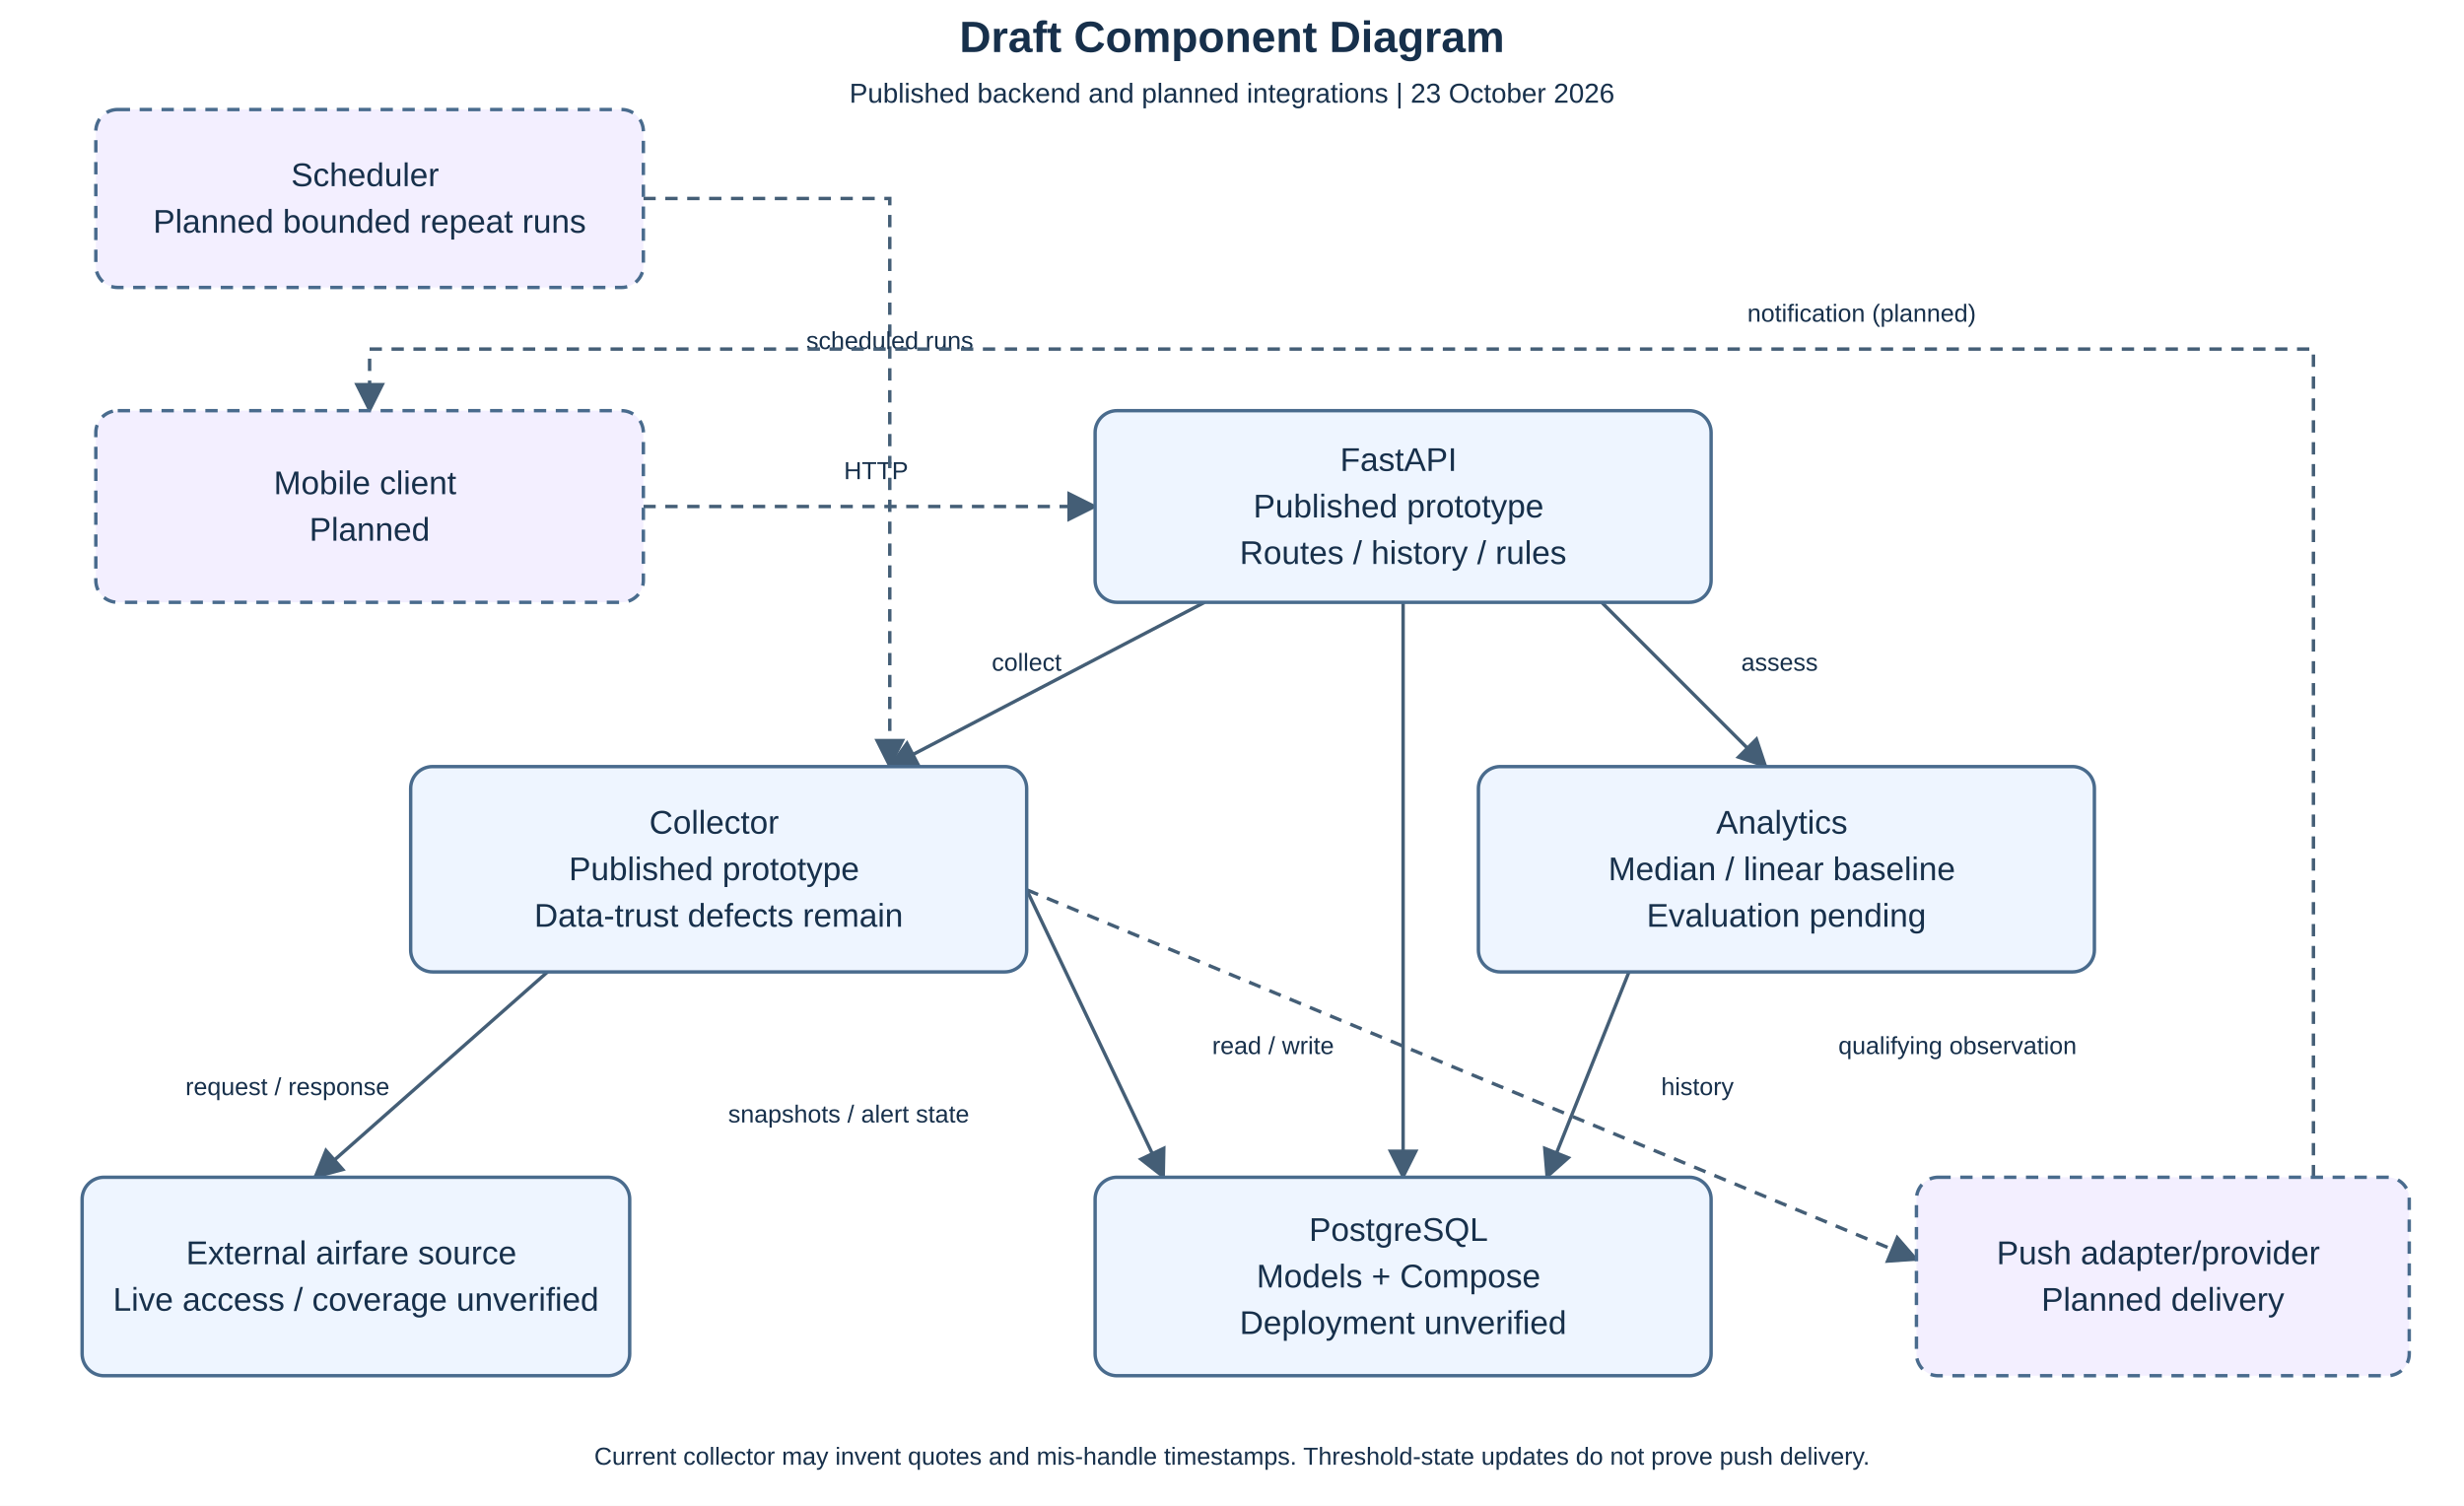
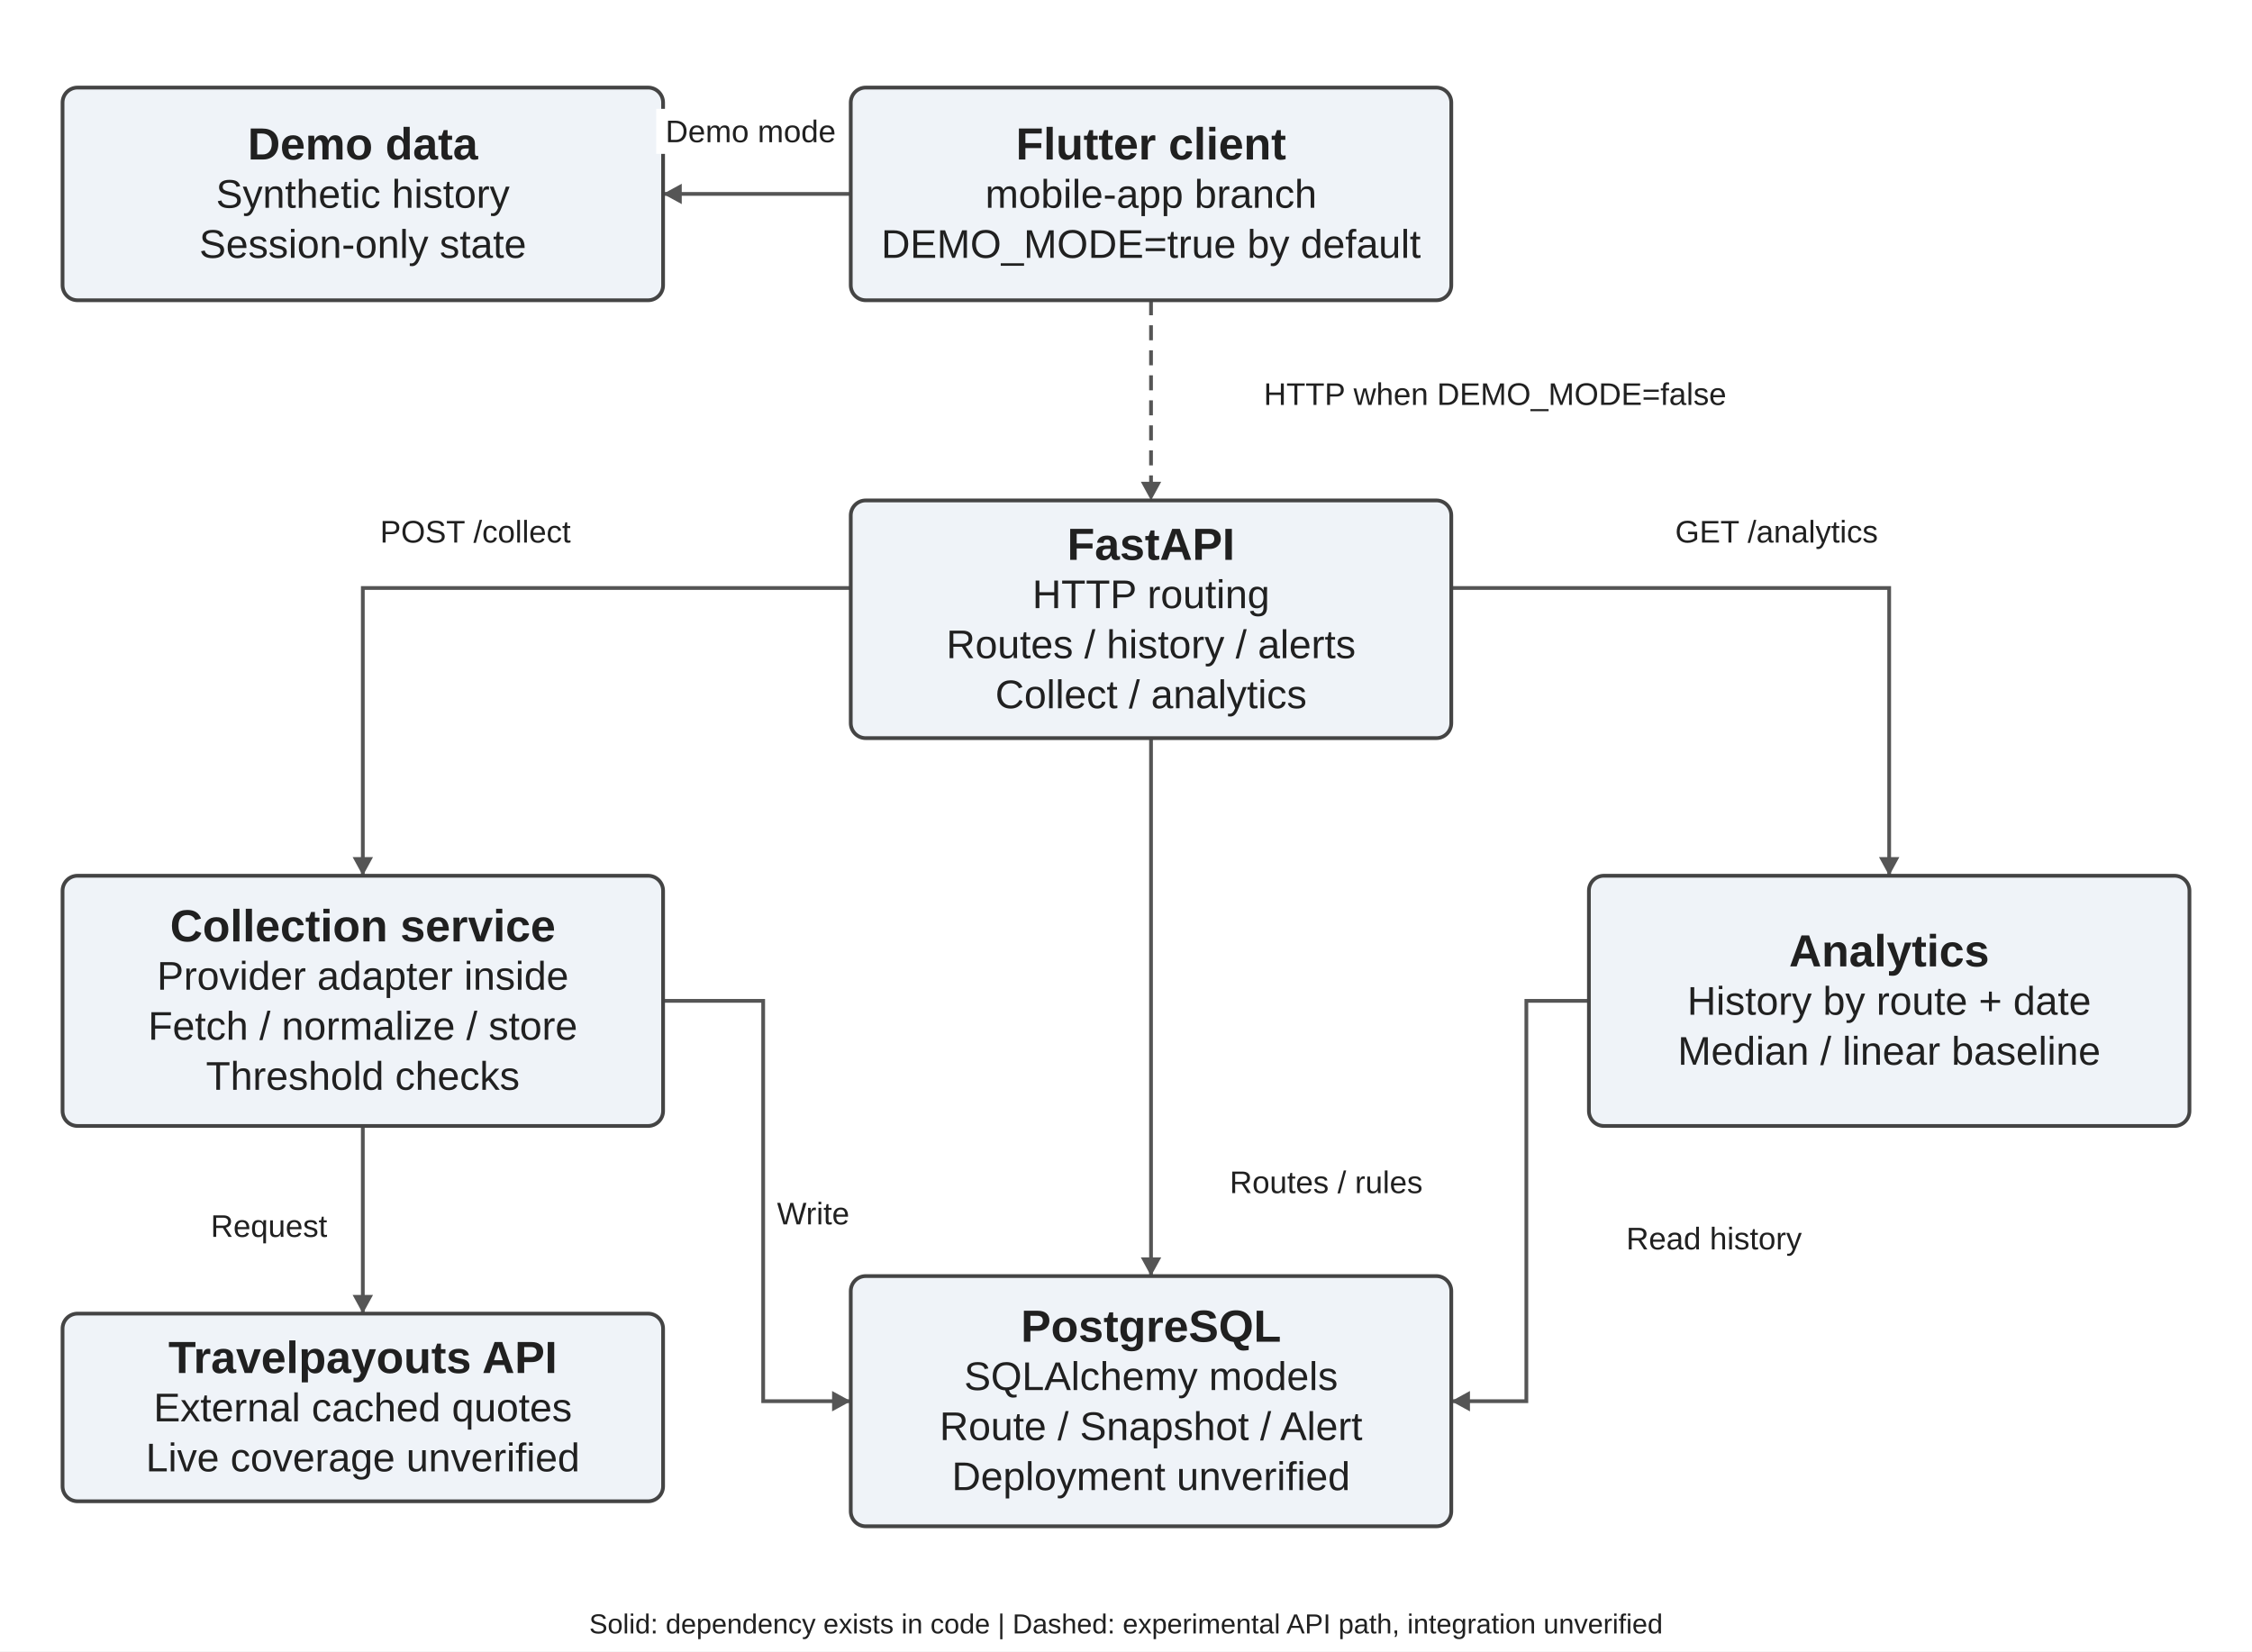
- <svg xmlns="http://www.w3.org/2000/svg" width="1800" height="1100" viewBox="0 0 1800 1100" role="img" aria-labelledby="title desc">
-   <defs>
-     <marker id="arrow" viewBox="0 0 10 10" refX="9" refY="5" markerWidth="9" markerHeight="9" orient="auto-start-reverse">
-       <path d="M 0 0 L 10 5 L 0 10 z" fill="#445e76" />
-     </marker>
-   </defs>
-   <rect width="1800" height="1100" fill="#ffffff" />
-   <text x="900" y="38" text-anchor="middle" font-family="Arial,sans-serif" font-size="32" font-weight="700" fill="#17304b">
-     <tspan x="900" dy="0">Draft Component Diagram</tspan>
-   </text>
-   <text x="900" y="75" text-anchor="middle" font-family="Arial,sans-serif" font-size="20" font-weight="400" fill="#17304b">
-     <tspan x="900" dy="0">Published backend and planned integrations | 23 October 2026</tspan>
-   </text>
-   <polyline points="470,370 800,370" fill="none" stroke="#445e76" stroke-width="2.5" stroke-dasharray="9 7" marker-end="url(#arrow)" />
-   <text x="640" y="350" text-anchor="middle" font-family="Arial,sans-serif" font-size="18" font-weight="400" fill="#17304b">
-     <tspan x="640" dy="0">HTTP</tspan>
-   </text>
-   <polyline points="470,145 650,145 650,560" fill="none" stroke="#445e76" stroke-width="2.5" stroke-dasharray="9 7" marker-end="url(#arrow)" />
-   <text x="650" y="255" text-anchor="middle" font-family="Arial,sans-serif" font-size="18" font-weight="400" fill="#17304b">
-     <tspan x="650" dy="0">scheduled runs</tspan>
-   </text>
-   <polyline points="880,440 650,560" fill="none" stroke="#445e76" stroke-width="2.5" marker-end="url(#arrow)" />
-   <text x="750" y="490" text-anchor="middle" font-family="Arial,sans-serif" font-size="18" font-weight="400" fill="#17304b">
-     <tspan x="750" dy="0">collect</tspan>
-   </text>
-   <polyline points="1170,440 1290,560" fill="none" stroke="#445e76" stroke-width="2.5" marker-end="url(#arrow)" />
-   <text x="1300" y="490" text-anchor="middle" font-family="Arial,sans-serif" font-size="18" font-weight="400" fill="#17304b">
-     <tspan x="1300" dy="0">assess</tspan>
-   </text>
-   <polyline points="1025,440 1025,860" fill="none" stroke="#445e76" stroke-width="2.5" marker-end="url(#arrow)" />
-   <text x="930" y="770" text-anchor="middle" font-family="Arial,sans-serif" font-size="18" font-weight="400" fill="#17304b">
-     <tspan x="930" dy="0">read / write</tspan>
-   </text>
-   <polyline points="400,710 230,860" fill="none" stroke="#445e76" stroke-width="2.5" marker-end="url(#arrow)" />
-   <text x="210" y="800" text-anchor="middle" font-family="Arial,sans-serif" font-size="18" font-weight="400" fill="#17304b">
-     <tspan x="210" dy="0">request / response</tspan>
-   </text>
-   <polyline points="750,650 850,860" fill="none" stroke="#445e76" stroke-width="2.5" marker-end="url(#arrow)" />
-   <text x="620" y="820" text-anchor="middle" font-family="Arial,sans-serif" font-size="18" font-weight="400" fill="#17304b">
-     <tspan x="620" dy="0">snapshots / alert state</tspan>
-   </text>
-   <polyline points="1190,710 1130,860" fill="none" stroke="#445e76" stroke-width="2.5" marker-end="url(#arrow)" />
-   <text x="1240" y="800" text-anchor="middle" font-family="Arial,sans-serif" font-size="18" font-weight="400" fill="#17304b">
-     <tspan x="1240" dy="0">history</tspan>
-   </text>
-   <polyline points="750,650 1400,920" fill="none" stroke="#445e76" stroke-width="2.5" stroke-dasharray="9 7" marker-end="url(#arrow)" />
-   <text x="1430" y="770" text-anchor="middle" font-family="Arial,sans-serif" font-size="18" font-weight="400" fill="#17304b">
-     <tspan x="1430" dy="0">qualifying observation</tspan>
-   </text>
-   <polyline points="1690,860 1690,255 270,255 270,300" fill="none" stroke="#445e76" stroke-width="2.5" stroke-dasharray="9 7" marker-end="url(#arrow)" />
-   <text x="1360" y="235" text-anchor="middle" font-family="Arial,sans-serif" font-size="18" font-weight="400" fill="#17304b">
-     <tspan x="1360" dy="0">notification (planned)</tspan>
-   </text>
-   <rect x="70" y="80" width="400" height="130" rx="16" fill="#f3efff" stroke="#496b8d" stroke-width="2.5" stroke-dasharray="9 7" />
-   <text x="270" y="136" text-anchor="middle" font-family="Arial,sans-serif" font-size="24" font-weight="400" fill="#17304b">
-     <tspan x="270" dy="0">Scheduler</tspan>
-     <tspan x="270" dy="34">Planned bounded repeat runs</tspan>
-   </text>
-   <rect x="70" y="300" width="400" height="140" rx="16" fill="#f3efff" stroke="#496b8d" stroke-width="2.5" stroke-dasharray="9 7" />
-   <text x="270" y="361" text-anchor="middle" font-family="Arial,sans-serif" font-size="24" font-weight="400" fill="#17304b">
-     <tspan x="270" dy="0">Mobile client</tspan>
-     <tspan x="270" dy="34">Planned</tspan>
-   </text>
-   <rect x="800" y="300" width="450" height="140" rx="16" fill="#eef5ff" stroke="#496b8d" stroke-width="2.5" />
-   <text x="1025" y="344" text-anchor="middle" font-family="Arial,sans-serif" font-size="24" font-weight="400" fill="#17304b">
-     <tspan x="1025" dy="0">FastAPI</tspan>
-     <tspan x="1025" dy="34">Published prototype</tspan>
-     <tspan x="1025" dy="34">Routes / history / rules</tspan>
-   </text>
-   <rect x="300" y="560" width="450" height="150" rx="16" fill="#eef5ff" stroke="#496b8d" stroke-width="2.5" />
-   <text x="525" y="609" text-anchor="middle" font-family="Arial,sans-serif" font-size="24" font-weight="400" fill="#17304b">
-     <tspan x="525" dy="0">Collector</tspan>
-     <tspan x="525" dy="34">Published prototype</tspan>
-     <tspan x="525" dy="34">Data-trust defects remain</tspan>
-   </text>
-   <rect x="1080" y="560" width="450" height="150" rx="16" fill="#eef5ff" stroke="#496b8d" stroke-width="2.5" />
-   <text x="1305" y="609" text-anchor="middle" font-family="Arial,sans-serif" font-size="24" font-weight="400" fill="#17304b">
-     <tspan x="1305" dy="0">Analytics</tspan>
-     <tspan x="1305" dy="34">Median / linear baseline</tspan>
-     <tspan x="1305" dy="34">Evaluation pending</tspan>
-   </text>
-   <rect x="60" y="860" width="400" height="145" rx="16" fill="#eef5ff" stroke="#496b8d" stroke-width="2.5" />
-   <text x="260" y="923.5" text-anchor="middle" font-family="Arial,sans-serif" font-size="24" font-weight="400" fill="#17304b">
-     <tspan x="260" dy="0">External airfare source</tspan>
-     <tspan x="260" dy="34">Live access / coverage unverified</tspan>
-   </text>
-   <rect x="800" y="860" width="450" height="145" rx="16" fill="#eef5ff" stroke="#496b8d" stroke-width="2.5" />
-   <text x="1025" y="906.5" text-anchor="middle" font-family="Arial,sans-serif" font-size="24" font-weight="400" fill="#17304b">
-     <tspan x="1025" dy="0">PostgreSQL</tspan>
-     <tspan x="1025" dy="34">Models + Compose</tspan>
-     <tspan x="1025" dy="34">Deployment unverified</tspan>
-   </text>
-   <rect x="1400" y="860" width="360" height="145" rx="16" fill="#f3efff" stroke="#496b8d" stroke-width="2.5" stroke-dasharray="9 7" />
-   <text x="1580" y="923.5" text-anchor="middle" font-family="Arial,sans-serif" font-size="24" font-weight="400" fill="#17304b">
-     <tspan x="1580" dy="0">Push adapter/provider</tspan>
-     <tspan x="1580" dy="34">Planned delivery</tspan>
-   </text>
-   <text x="900" y="1070" text-anchor="middle" font-family="Arial,sans-serif" font-size="18" font-weight="400" fill="#17304b">
-     <tspan x="900" dy="0">Current collector may invent quotes and mis-handle timestamps. Threshold-state updates do not prove push delivery.</tspan>
-   </text>
+ <svg xmlns="http://www.w3.org/2000/svg" width="1800" height="1320" viewBox="0 0 1800 1320" role="img" aria-labelledby="title desc">
+   <rect width="100%" height="100%" fill="white" />
+   <polyline points="680,155 530,155" fill="none" stroke="#555555" stroke-width="3" />
+   <polygon points="530,155 544.919,146.85 544.919,163.15" fill="#555555" />
+   <polyline points="920,240 920,400" fill="none" stroke="#555555" stroke-width="3" stroke-dasharray="12 8" />
+   <polygon points="920,400 911.85,385.081 928.15,385.081" fill="#555555" />
+   <polyline points="680,470 290,470 290,700" fill="none" stroke="#555555" stroke-width="3" />
+   <polygon points="290,700 281.85,685.081 298.15,685.081" fill="#555555" />
+   <polyline points="1160,470 1510,470 1510,700" fill="none" stroke="#555555" stroke-width="3" />
+   <polygon points="1510,700 1501.85,685.081 1518.15,685.081" fill="#555555" />
+   <polyline points="920,590 920,1020" fill="none" stroke="#555555" stroke-width="3" />
+   <polygon points="920,1020 911.85,1005.081 928.15,1005.081" fill="#555555" />
+   <polyline points="290,900 290,1050" fill="none" stroke="#555555" stroke-width="3" />
+   <polygon points="290,1050 281.85,1035.081 298.15,1035.081" fill="#555555" />
+   <polyline points="530,800 610,800 610,1120 680,1120" fill="none" stroke="#555555" stroke-width="3" />
+   <polygon points="680,1120 665.081,1128.15 665.081,1111.85" fill="#555555" />
+   <polyline points="1270,800 1220,800 1220,1120 1160,1120" fill="none" stroke="#555555" stroke-width="3" />
+   <polygon points="1160,1120 1174.919,1111.85 1174.919,1128.15" fill="#555555" />
+   <rect x="50" y="70" width="480" height="170" rx="12" fill="#EFF3F8" stroke="#444444" stroke-width="3" />
+   <text x="290.0" y="115.0" text-anchor="middle" dominant-baseline="central" font-family="Arial, sans-serif" font-size="36" font-weight="700" fill="#202020">Demo data</text>
+   <text x="290.0" y="155.0" text-anchor="middle" dominant-baseline="central" font-family="Arial, sans-serif" font-size="32" font-weight="400" fill="#202020">Synthetic history</text>
+   <text x="290.0" y="195.0" text-anchor="middle" dominant-baseline="central" font-family="Arial, sans-serif" font-size="32" font-weight="400" fill="#202020">Session-only state</text>
+   <rect x="680" y="70" width="480" height="170" rx="12" fill="#EFF3F8" stroke="#444444" stroke-width="3" />
+   <text x="920.0" y="115.0" text-anchor="middle" dominant-baseline="central" font-family="Arial, sans-serif" font-size="36" font-weight="700" fill="#202020">Flutter client</text>
+   <text x="920.0" y="155.0" text-anchor="middle" dominant-baseline="central" font-family="Arial, sans-serif" font-size="32" font-weight="400" fill="#202020">mobile-app branch</text>
+   <text x="920.0" y="195.0" text-anchor="middle" dominant-baseline="central" font-family="Arial, sans-serif" font-size="32" font-weight="400" fill="#202020">DEMO_MODE=true by default</text>
+   <rect x="680" y="400" width="480" height="190" rx="12" fill="#EFF3F8" stroke="#444444" stroke-width="3" />
+   <text x="920.0" y="435.0" text-anchor="middle" dominant-baseline="central" font-family="Arial, sans-serif" font-size="36" font-weight="700" fill="#202020">FastAPI</text>
+   <text x="920.0" y="475.0" text-anchor="middle" dominant-baseline="central" font-family="Arial, sans-serif" font-size="32" font-weight="400" fill="#202020">HTTP routing</text>
+   <text x="920.0" y="515.0" text-anchor="middle" dominant-baseline="central" font-family="Arial, sans-serif" font-size="32" font-weight="400" fill="#202020">Routes / history / alerts</text>
+   <text x="920.0" y="555.0" text-anchor="middle" dominant-baseline="central" font-family="Arial, sans-serif" font-size="32" font-weight="400" fill="#202020">Collect / analytics</text>
+   <rect x="50" y="700" width="480" height="200" rx="12" fill="#EFF3F8" stroke="#444444" stroke-width="3" />
+   <text x="290.0" y="740.0" text-anchor="middle" dominant-baseline="central" font-family="Arial, sans-serif" font-size="36" font-weight="700" fill="#202020">Collection service</text>
+   <text x="290.0" y="780.0" text-anchor="middle" dominant-baseline="central" font-family="Arial, sans-serif" font-size="32" font-weight="400" fill="#202020">Provider adapter inside</text>
+   <text x="290.0" y="820.0" text-anchor="middle" dominant-baseline="central" font-family="Arial, sans-serif" font-size="32" font-weight="400" fill="#202020">Fetch / normalize / store</text>
+   <text x="290.0" y="860.0" text-anchor="middle" dominant-baseline="central" font-family="Arial, sans-serif" font-size="32" font-weight="400" fill="#202020">Threshold checks</text>
+   <rect x="1270" y="700" width="480" height="200" rx="12" fill="#EFF3F8" stroke="#444444" stroke-width="3" />
+   <text x="1510.0" y="760.0" text-anchor="middle" dominant-baseline="central" font-family="Arial, sans-serif" font-size="36" font-weight="700" fill="#202020">Analytics</text>
+   <text x="1510.0" y="800.0" text-anchor="middle" dominant-baseline="central" font-family="Arial, sans-serif" font-size="32" font-weight="400" fill="#202020">History by route + date</text>
+   <text x="1510.0" y="840.0" text-anchor="middle" dominant-baseline="central" font-family="Arial, sans-serif" font-size="32" font-weight="400" fill="#202020">Median / linear baseline</text>
+   <rect x="50" y="1050" width="480" height="150" rx="12" fill="#EFF3F8" stroke="#444444" stroke-width="3" />
+   <text x="290.0" y="1085.0" text-anchor="middle" dominant-baseline="central" font-family="Arial, sans-serif" font-size="36" font-weight="700" fill="#202020">Travelpayouts API</text>
+   <text x="290.0" y="1125.0" text-anchor="middle" dominant-baseline="central" font-family="Arial, sans-serif" font-size="32" font-weight="400" fill="#202020">External cached quotes</text>
+   <text x="290.0" y="1165.0" text-anchor="middle" dominant-baseline="central" font-family="Arial, sans-serif" font-size="32" font-weight="400" fill="#202020">Live coverage unverified</text>
+   <rect x="680" y="1020" width="480" height="200" rx="12" fill="#EFF3F8" stroke="#444444" stroke-width="3" />
+   <text x="920.0" y="1060.0" text-anchor="middle" dominant-baseline="central" font-family="Arial, sans-serif" font-size="36" font-weight="700" fill="#202020">PostgreSQL</text>
+   <text x="920.0" y="1100.0" text-anchor="middle" dominant-baseline="central" font-family="Arial, sans-serif" font-size="32" font-weight="400" fill="#202020">SQLAlchemy models</text>
+   <text x="920.0" y="1140.0" text-anchor="middle" dominant-baseline="central" font-family="Arial, sans-serif" font-size="32" font-weight="400" fill="#202020">Route / Snapshot / Alert</text>
+   <text x="920.0" y="1180.0" text-anchor="middle" dominant-baseline="central" font-family="Arial, sans-serif" font-size="32" font-weight="400" fill="#202020">Deployment unverified</text>
+   <rect x="524.5" y="87" width="151.0" height="36" fill="white" />
+   <text x="600" y="105" text-anchor="middle" dominant-baseline="central" font-family="Arial, sans-serif" font-size="25" font-weight="400" fill="#202020">Demo mode</text>
+   <rect x="1002.0" y="297" width="386.0" height="36" fill="white" />
+   <text x="1195" y="315" text-anchor="middle" dominant-baseline="central" font-family="Arial, sans-serif" font-size="25" font-weight="400" fill="#202020">HTTP when DEMO_MODE=false</text>
+   <rect x="295.5" y="407" width="169.0" height="36" fill="white" />
+   <text x="380" y="425" text-anchor="middle" dominant-baseline="central" font-family="Arial, sans-serif" font-size="25" font-weight="400" fill="#202020">POST /collect</text>
+   <rect x="1330.5" y="407" width="179.0" height="36" fill="white" />
+   <text x="1420" y="425" text-anchor="middle" dominant-baseline="central" font-family="Arial, sans-serif" font-size="25" font-weight="400" fill="#202020">GET /analytics</text>
+   <rect x="975.0" y="927" width="170.0" height="36" fill="white" />
+   <text x="1060" y="945" text-anchor="middle" dominant-baseline="central" font-family="Arial, sans-serif" font-size="25" font-weight="400" fill="#202020">Routes / rules</text>
+   <rect x="161.0" y="962" width="108.0" height="36" fill="white" />
+   <text x="215" y="980" text-anchor="middle" dominant-baseline="central" font-family="Arial, sans-serif" font-size="25" font-weight="400" fill="#202020">Request</text>
+   <rect x="613.5" y="952" width="73.0" height="36" fill="white" />
+   <text x="650" y="970" text-anchor="middle" dominant-baseline="central" font-family="Arial, sans-serif" font-size="25" font-weight="400" fill="#202020">Write</text>
+   <rect x="1292.0" y="972" width="156.0" height="36" fill="white" />
+   <text x="1370" y="990" text-anchor="middle" dominant-baseline="central" font-family="Arial, sans-serif" font-size="25" font-weight="400" fill="#202020">Read history</text>
+   <text x="900.0" y="1298" text-anchor="middle" dominant-baseline="central" font-family="Arial, sans-serif" font-size="22" font-weight="400" fill="#202020">Solid: dependency exists in code | Dashed: experimental API path, integration unverified</text>
</svg>
